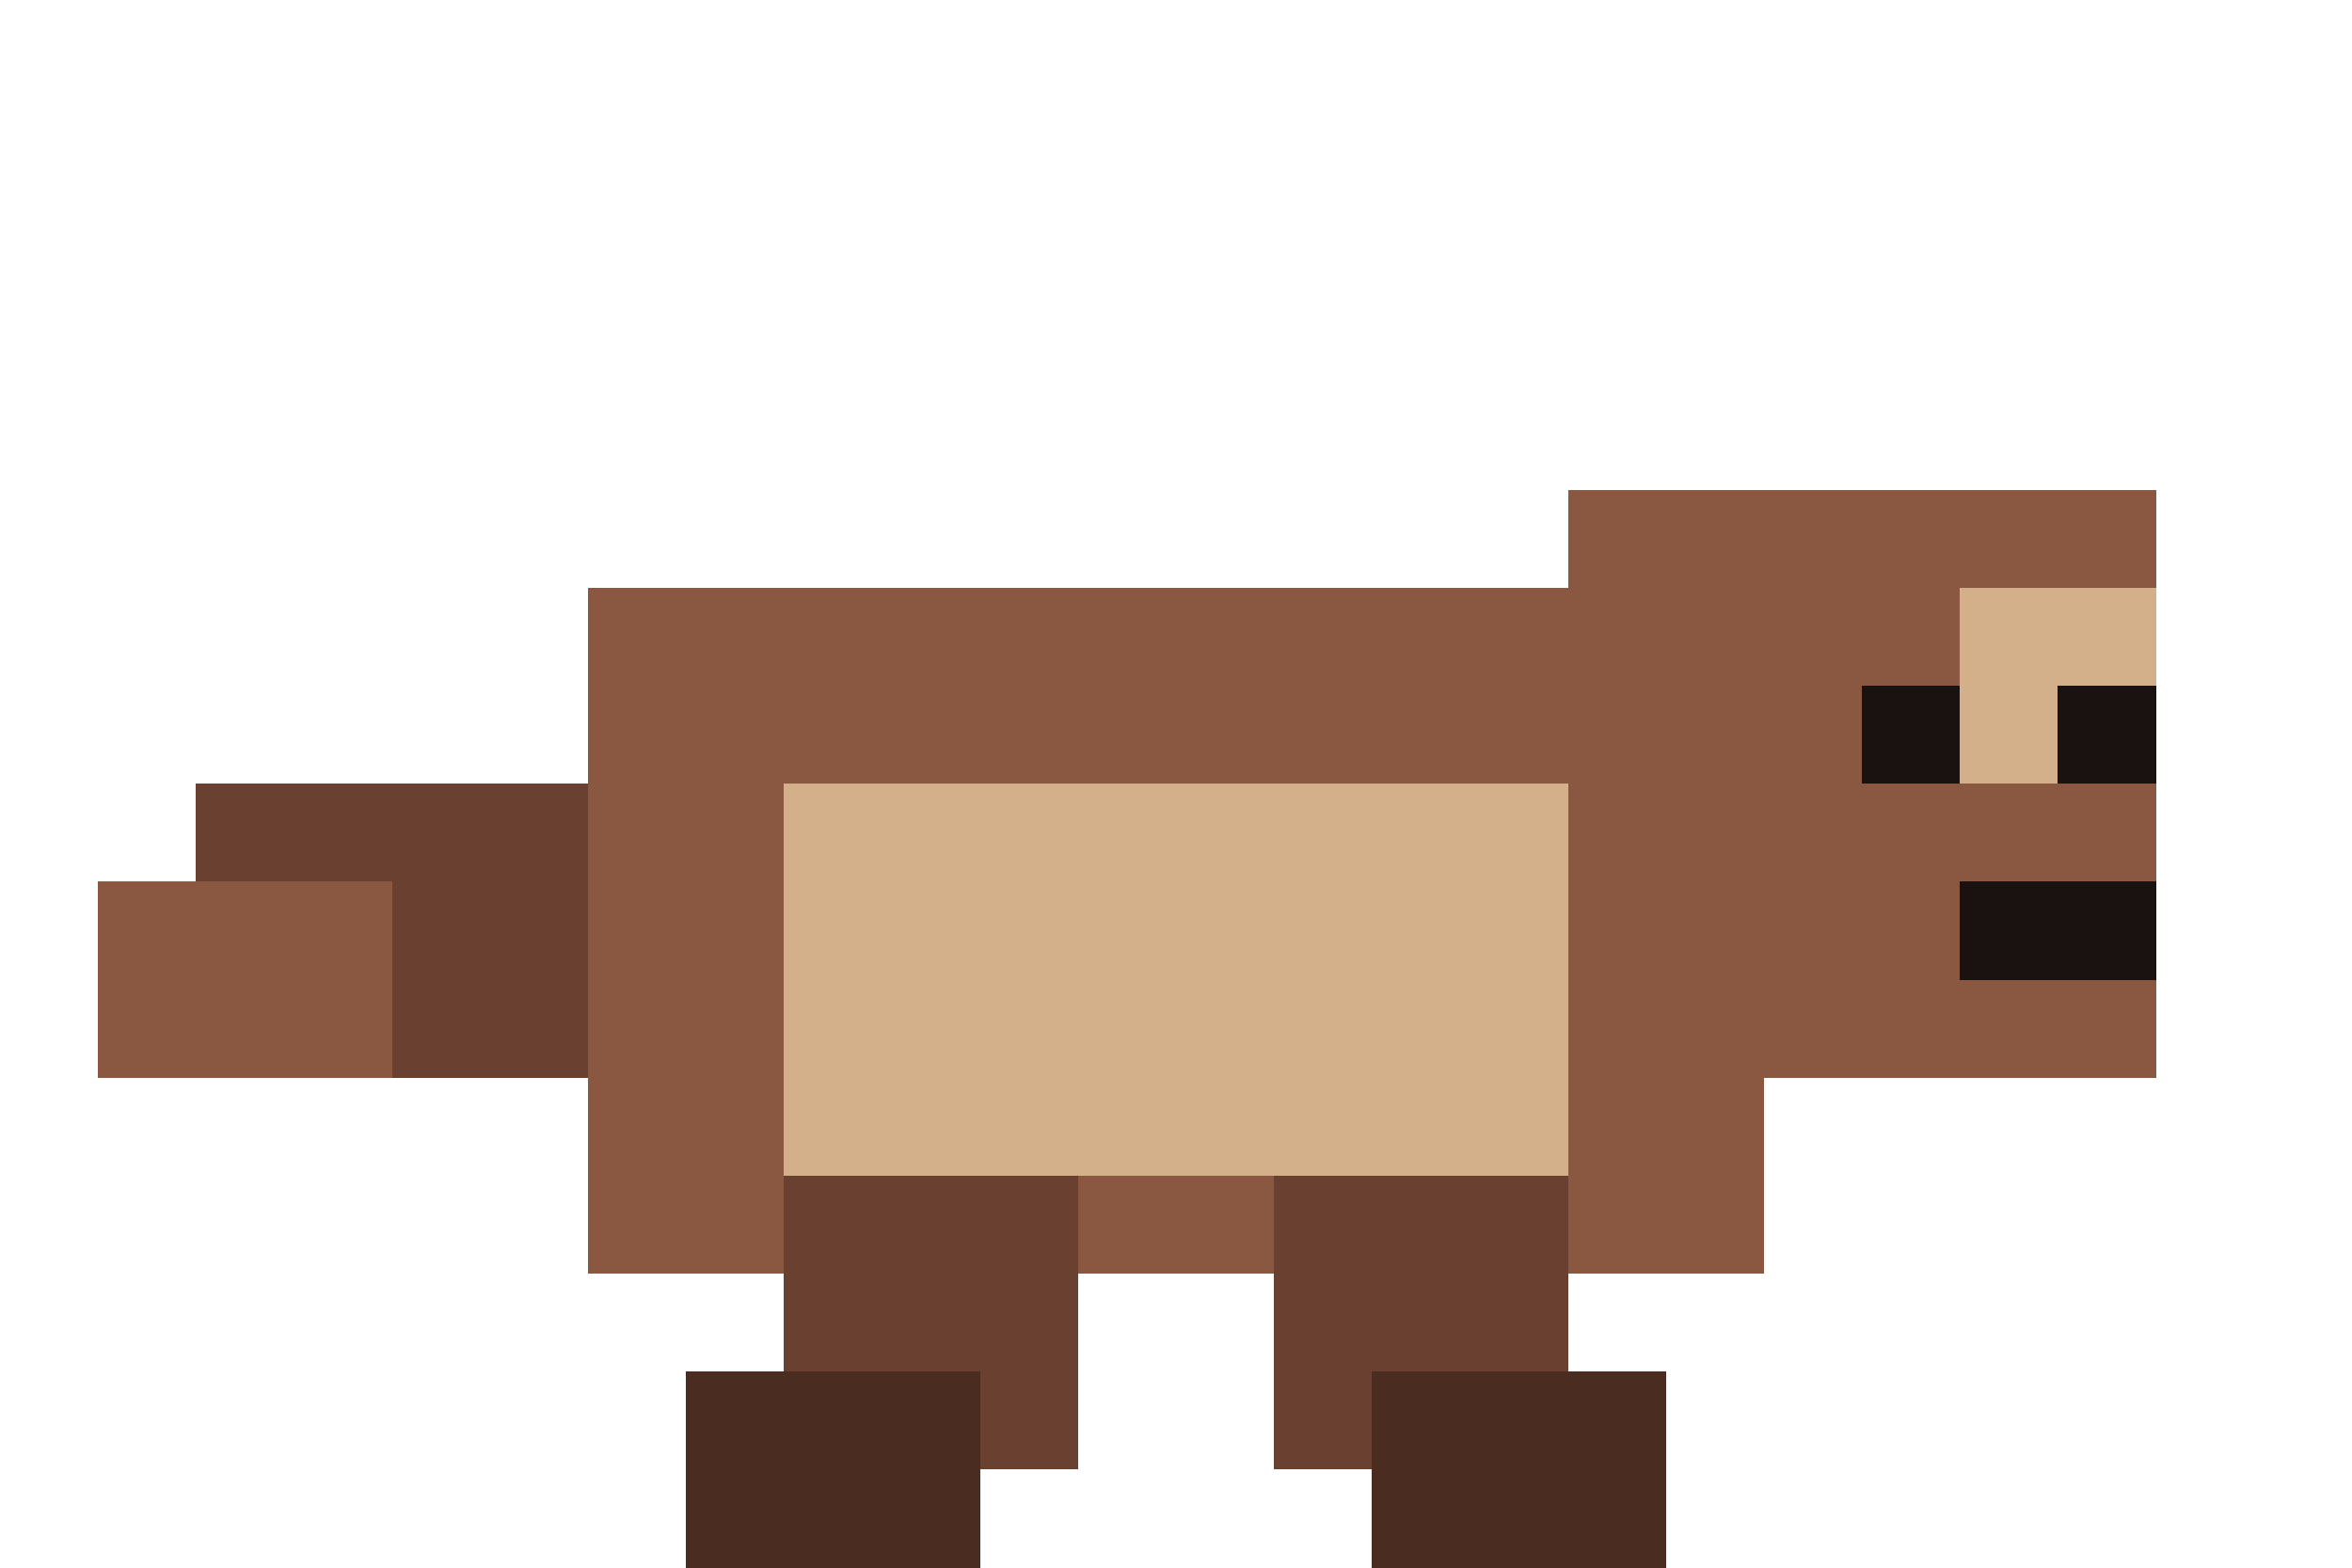
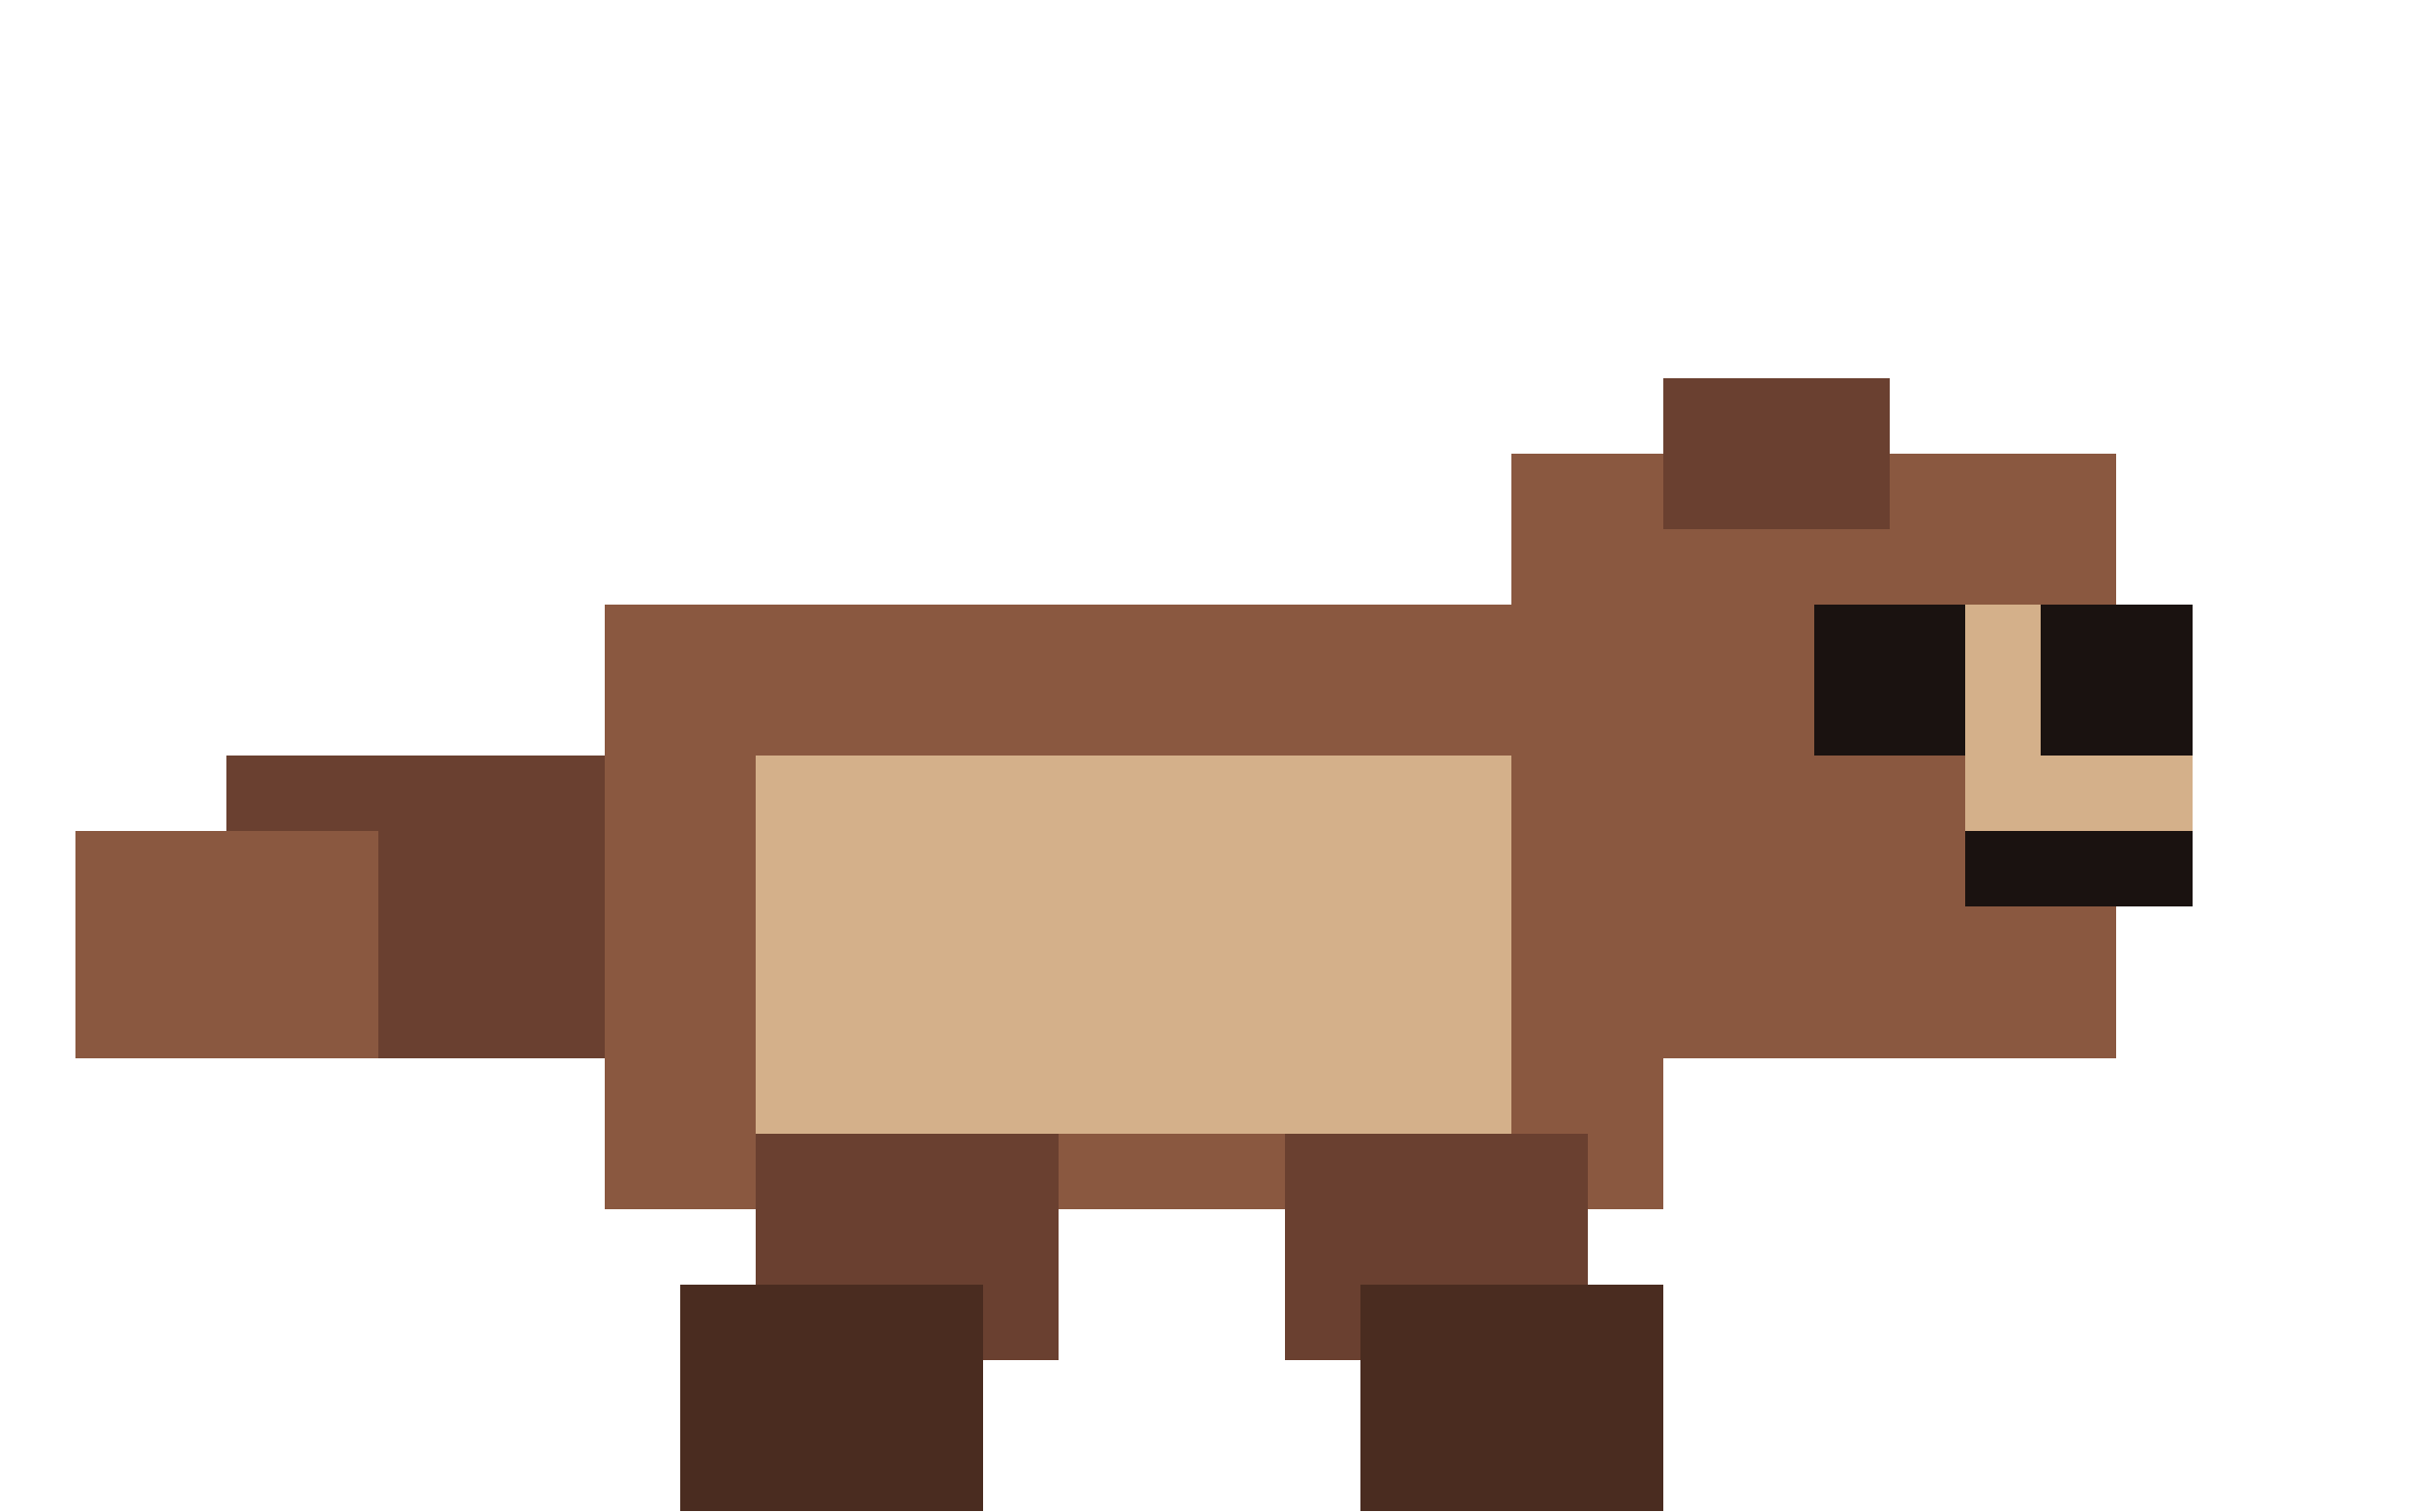
- <svg xmlns="http://www.w3.org/2000/svg" viewBox="0 0 24 16" shape-rendering="crispEdges">
-   <rect x="2" y="8" width="5" height="3" fill="#6a4030" />
-   <rect x="6" y="6" width="12" height="7" fill="#8a5840" />
-   <rect x="8" y="8" width="8" height="4" fill="#d4b08a" />
-   <rect x="16" y="5" width="6" height="6" fill="#8a5840" />
-   <rect x="20" y="6" width="2" height="2" fill="#d4b08a" />
-   <rect x="19" y="7" width="1" height="1" fill="#1a1210" />
-   <rect x="21" y="7" width="1" height="1" fill="#1a1210" />
-   <rect x="20" y="9" width="2" height="1" fill="#1a1210" />
-   <rect x="1" y="9" width="3" height="2" fill="#8a5840" />
-   <rect x="8" y="12" width="3" height="3" fill="#6a4030" />
-   <rect x="13" y="12" width="3" height="3" fill="#6a4030" />
-   <rect x="7" y="14" width="3" height="2" fill="#4a2c20" />
-   <rect x="14" y="14" width="3" height="2" fill="#4a2c20" />
+ <svg xmlns="http://www.w3.org/2000/svg" viewBox="0 0 32 20" shape-rendering="crispEdges">
+   <rect x="3" y="10" width="6" height="4" fill="#6a4030" />
+   <rect x="8" y="8" width="14" height="8" fill="#8a5840" />
+   <rect x="10" y="10" width="10" height="5" fill="#d4b08a" />
+   <rect x="20" y="6" width="8" height="8" fill="#8a5840" />
+   <rect x="26" y="8" width="3" height="3" fill="#d4b08a" />
+   <rect x="24" y="8" width="2" height="2" fill="#1a1210" />
+   <rect x="27" y="8" width="2" height="2" fill="#1a1210" />
+   <rect x="26" y="11" width="3" height="1" fill="#1a1210" />
+   <rect x="22" y="5" width="3" height="2" fill="#6a4030" />
+   <rect x="1" y="11" width="4" height="3" fill="#8a5840" />
+   <rect x="10" y="15" width="4" height="3" fill="#6a4030" />
+   <rect x="17" y="15" width="4" height="3" fill="#6a4030" />
+   <rect x="9" y="17" width="4" height="3" fill="#4a2c20" />
+   <rect x="18" y="17" width="4" height="3" fill="#4a2c20" />
</svg>
